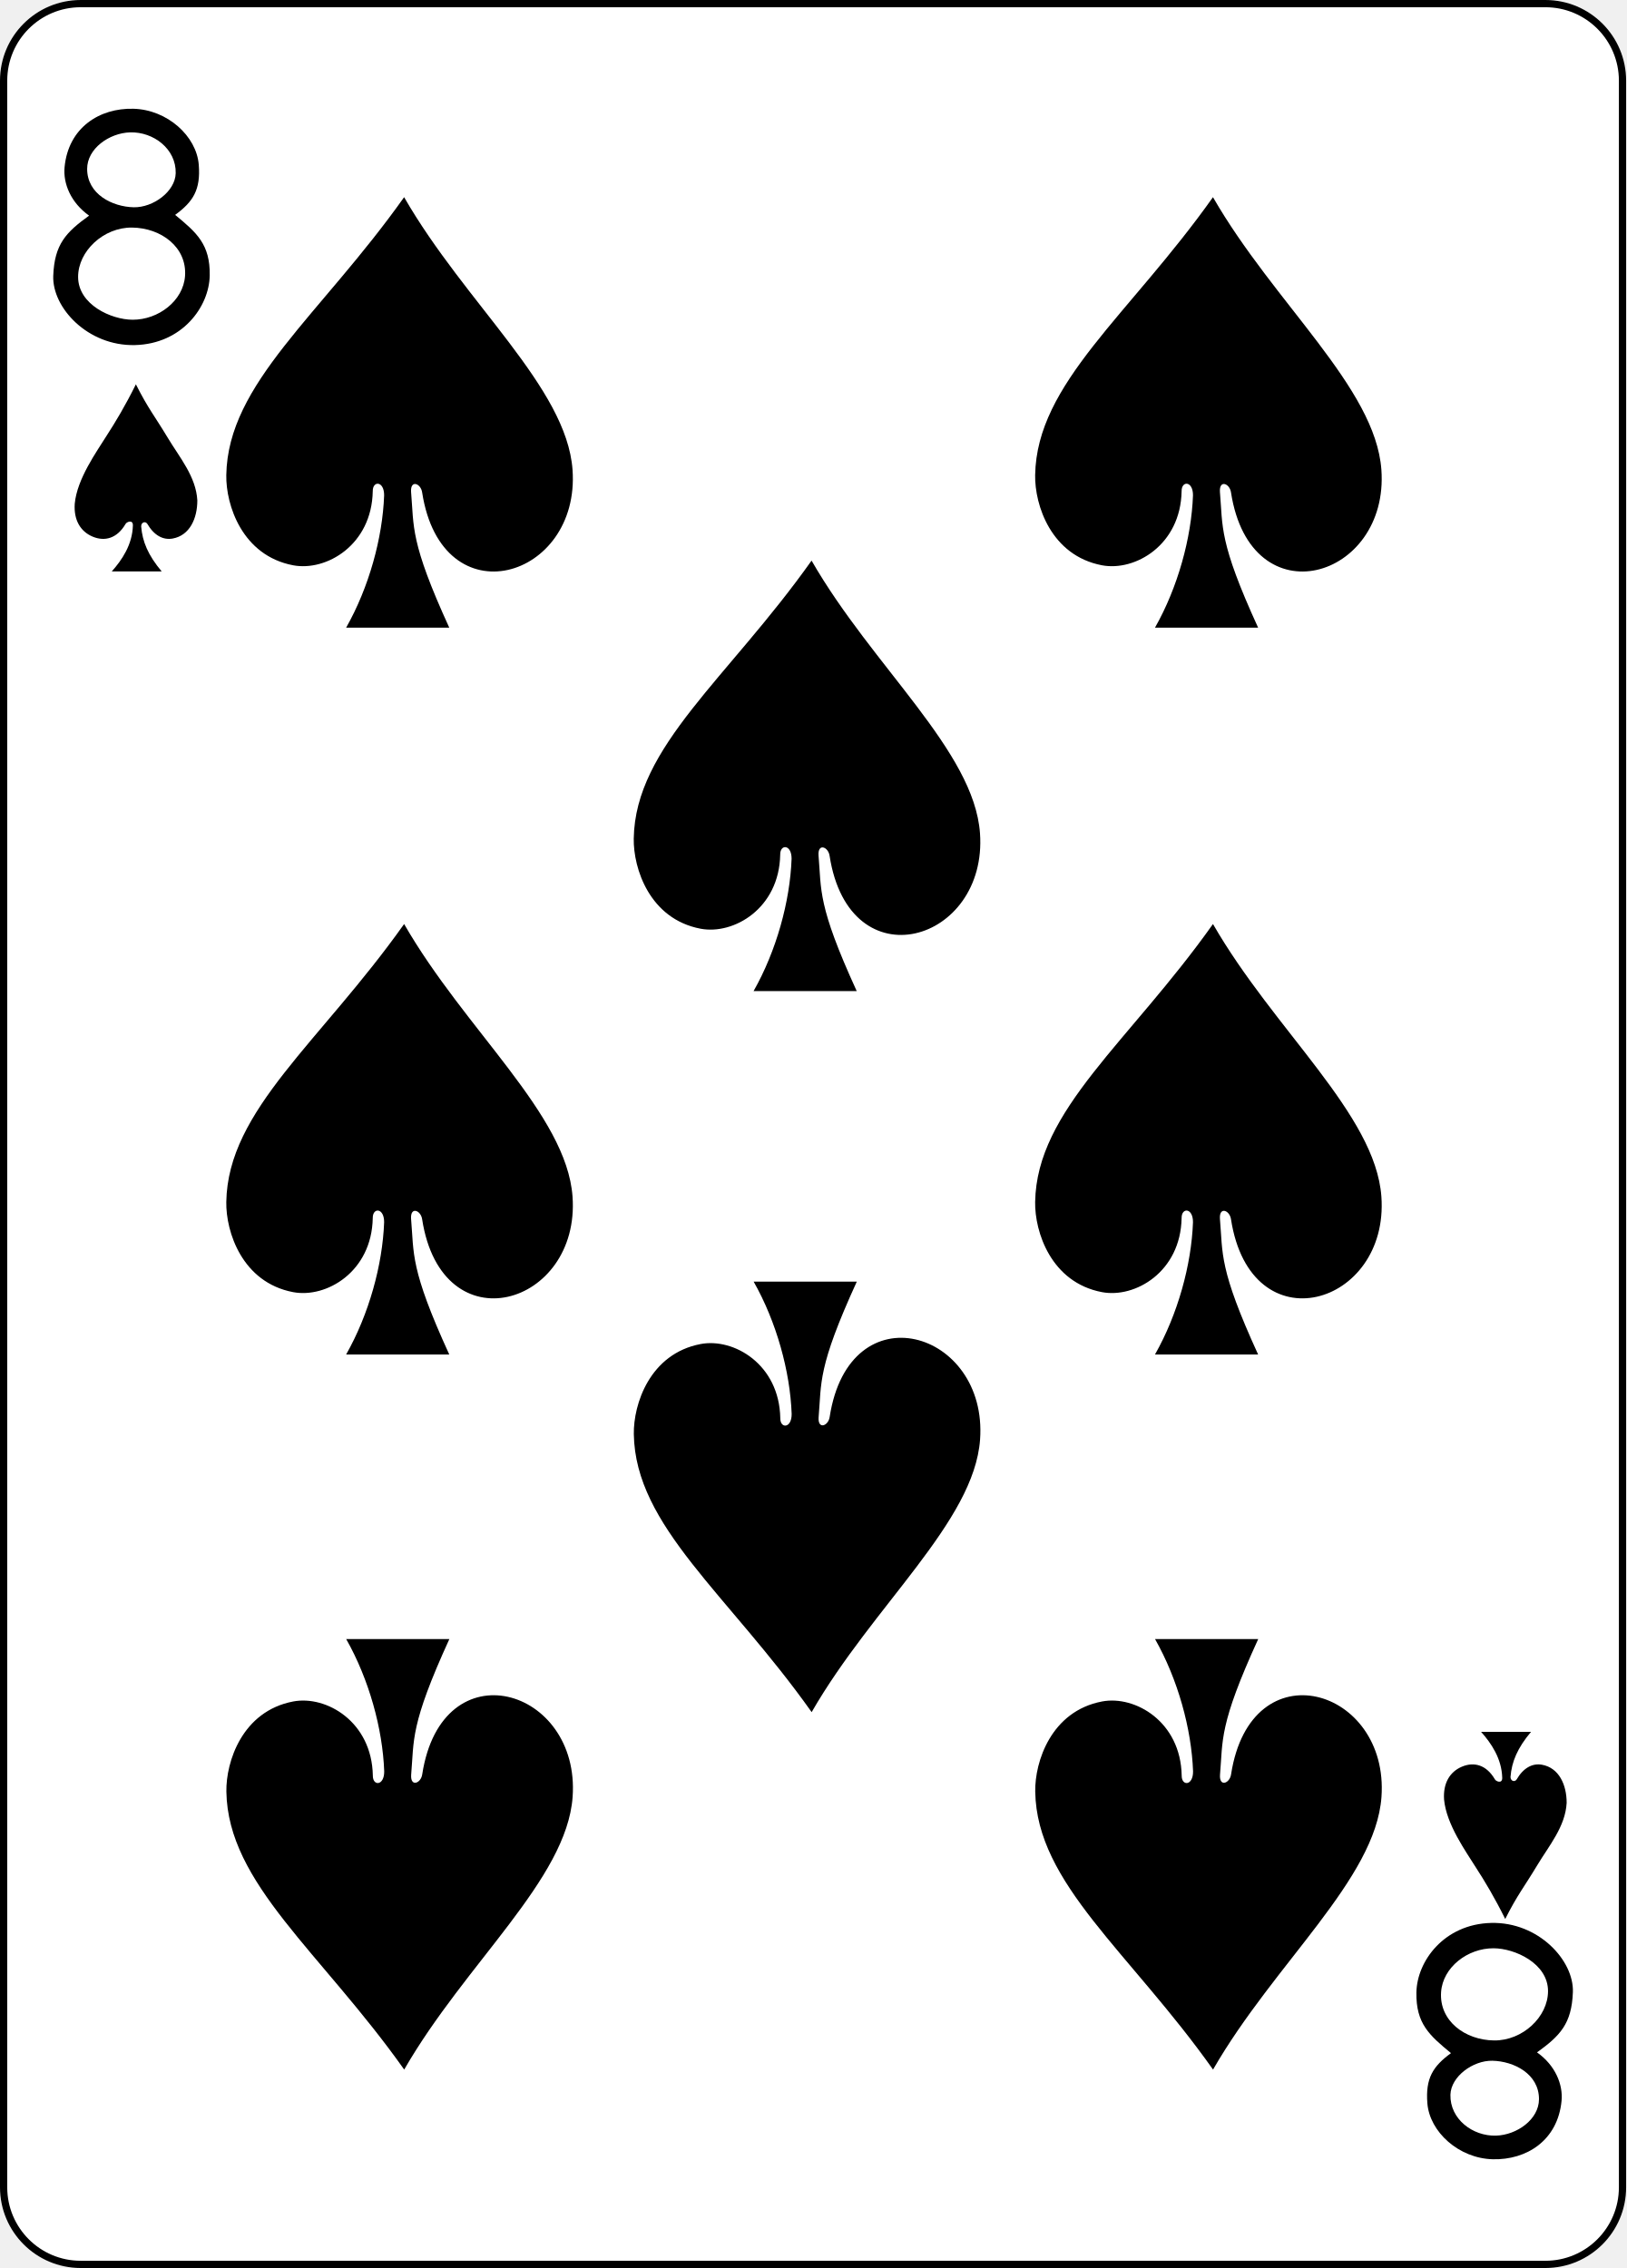
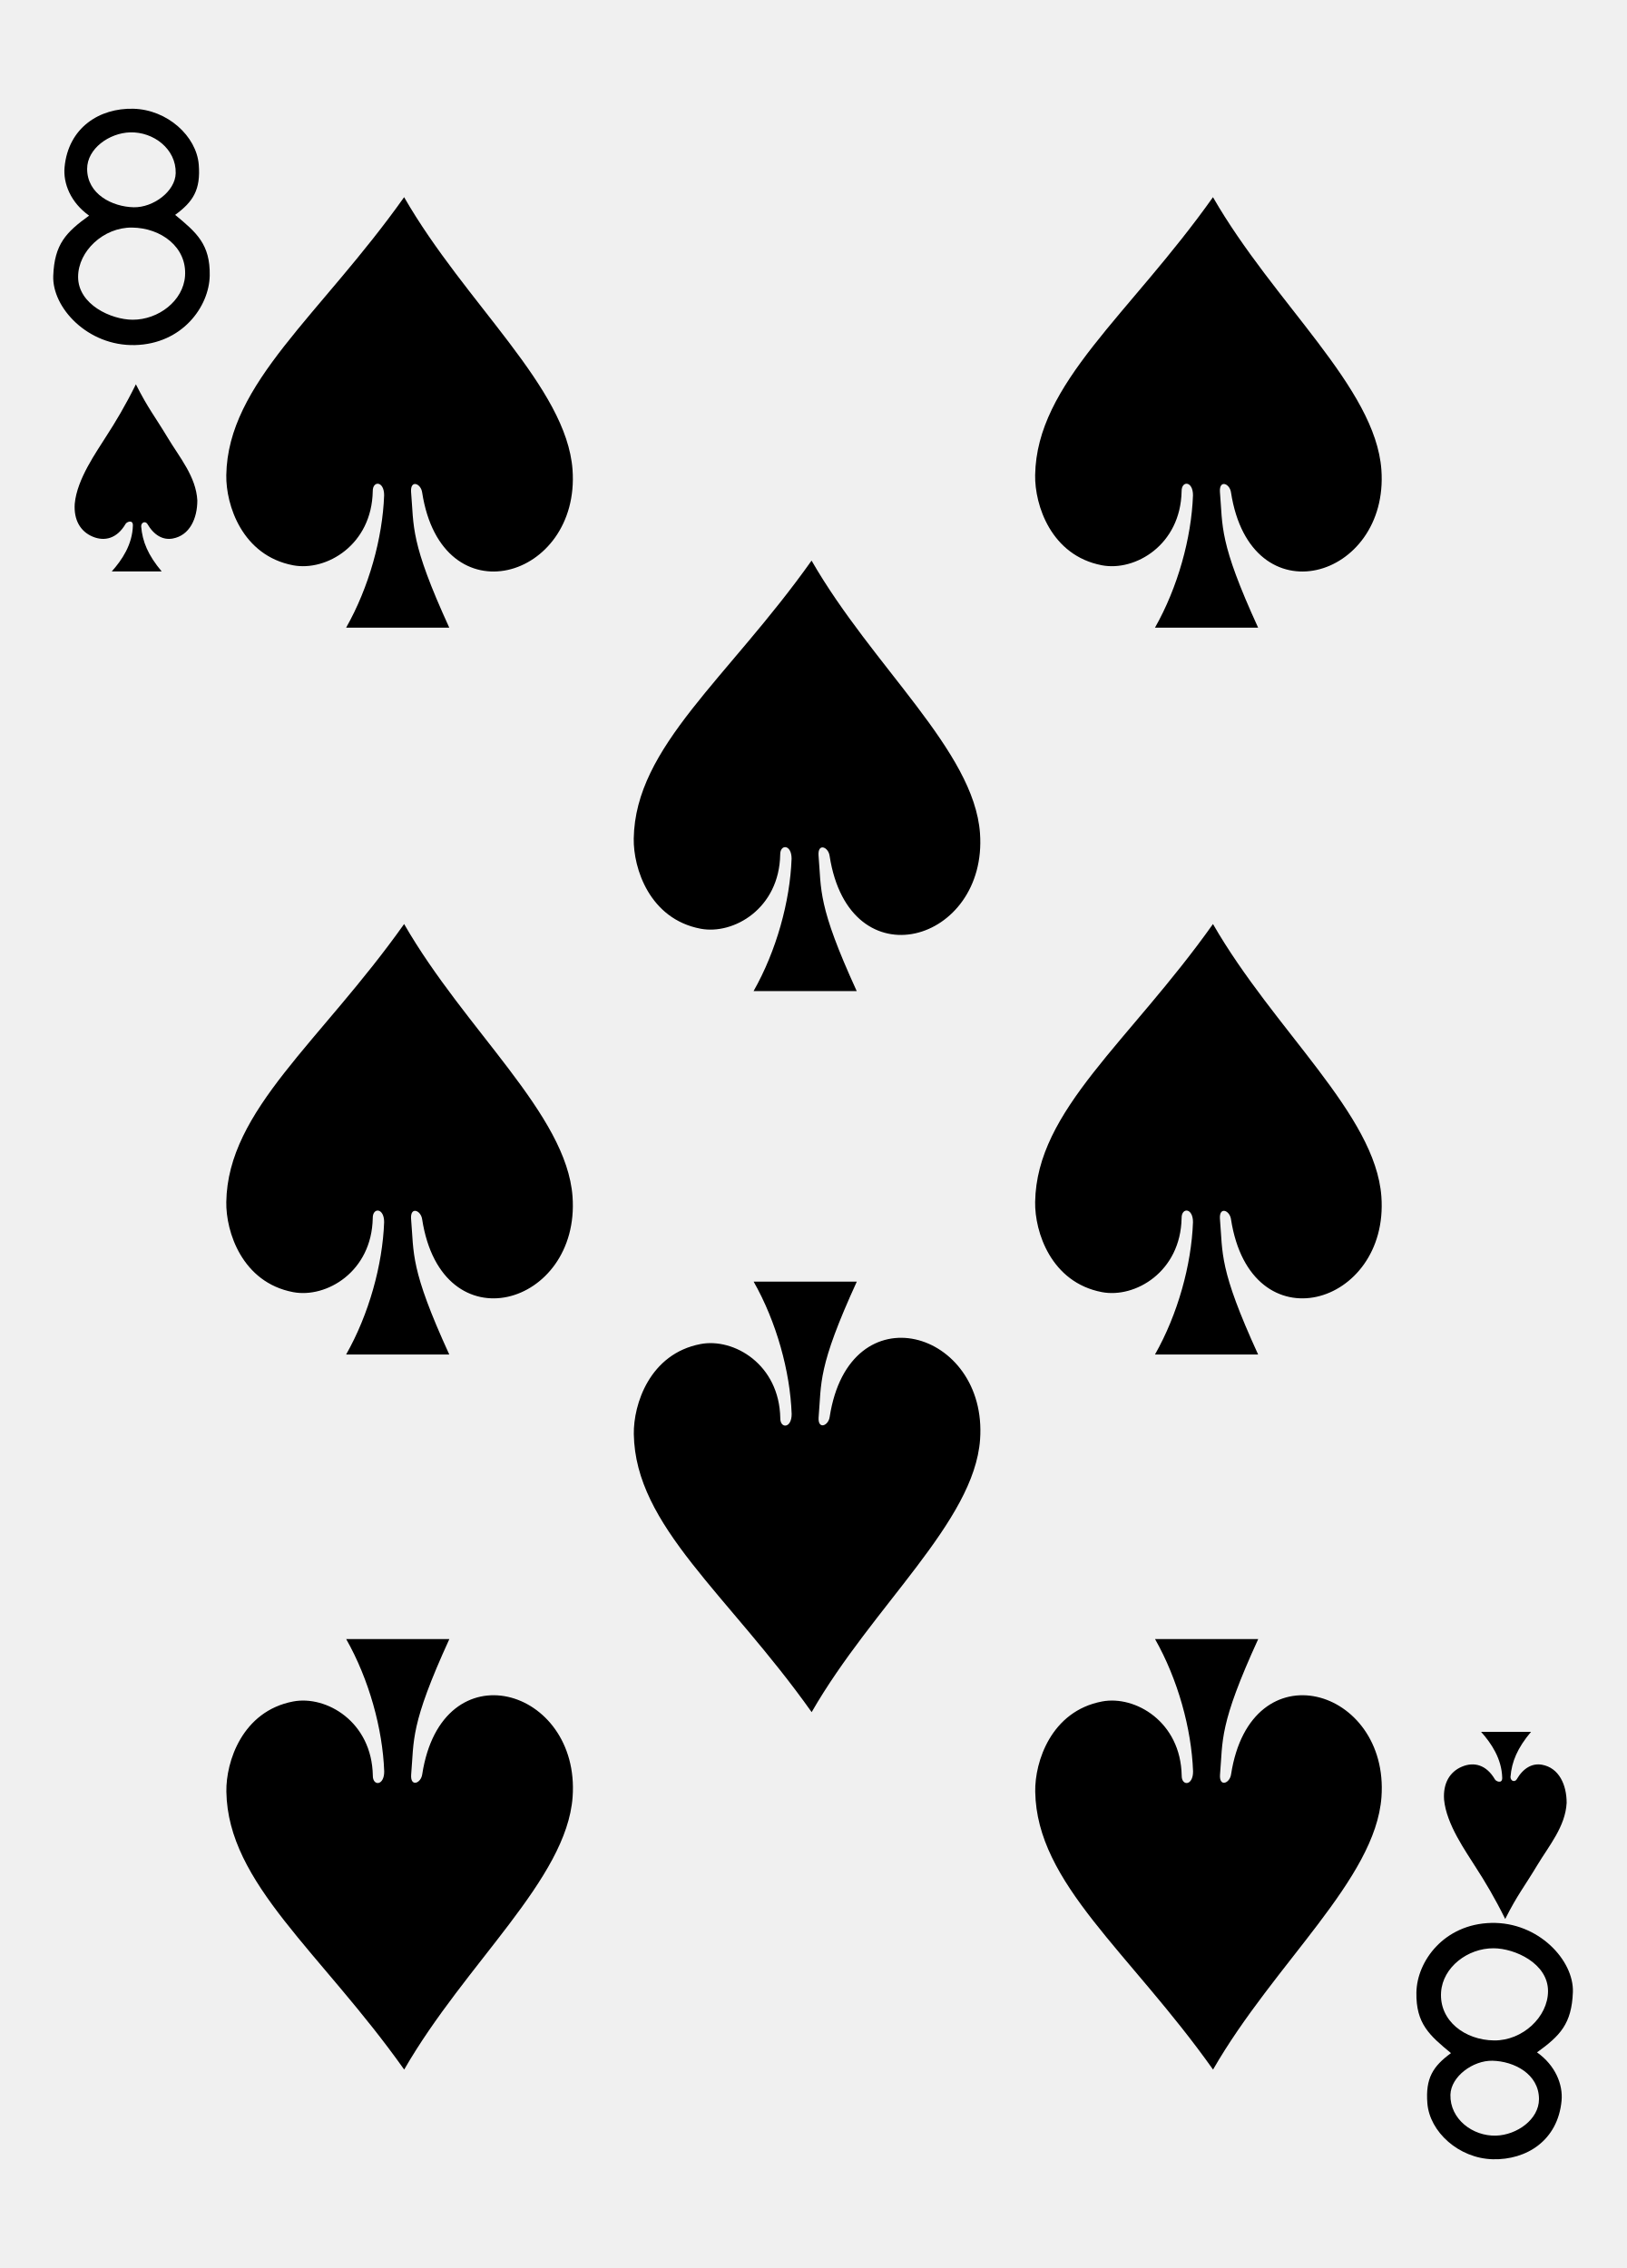
<svg xmlns="http://www.w3.org/2000/svg" width="224.225" height="312.808" id="svg4423" version="1.1">
  <defs id="defs4425" />
  <g id="layer1" transform="translate(-259.9347,-369.7772)">
-     <g transform="translate(-937.54,-219.6759)" id="g3625" style="display:inline">
-       <g id="g8172">
-         <g id="g8836-8" style="display:inline" transform="translate(-5059.956,3024.952)">
-           <rect ry="10.63" rx="10.63" style="display:inline;fill:#ffffff;fill-opacity:1;stroke:#000000;stroke-width:0.997;stroke-miterlimit:4;stroke-dasharray:none;stroke-opacity:1" id="rect6361-4" width="223.228" height="311.811" x="6257.929" y="-2435" />
-           <g id="g8646-0" transform="matrix(0.3010621,0,0,0.3010621,5370.094,-1979.932)">
-             <path style="display:inline;fill:#000000;fill-opacity:1" d="m 2971.742,-1386.815 c 0.532,-14.533 5.882,-19.991 16.421,-27.6 -8.406,-5.963 -11.95,-14.736 -11.234,-22.212 1.732,-18.092 15.976,-27.144 31.505,-26.75 15.529,0.394 28.913,12.501 29.957,25.649 0.908,11.437 -2.559,16.948 -10.82,22.969 9.808,8.11 16.078,13.452 15.84,27.769 -0.238,14.316 -12.641,31.355 -34.261,31.878 -21.62,0.523 -37.94,-17.169 -37.408,-31.703 z m 60.362,0.048 c 0.927,-13.161 -10.922,-22.04 -24.292,-22.178 -13.028,-0.135 -24.683,10.784 -24.685,22.599 0,12.692 15.158,19.586 24.948,19.623 11.899,0.044 23.23,-8.71 24.029,-20.044 z m -4.278,-47.078 c 0.259,-11.086 -10.154,-19.031 -20.888,-18.711 -9.551,0.284 -19.667,7.443 -19.672,16.71 -0.01,11.592 11.5,17.38 21.314,17.598 8.903,0.198 19.051,-7.223 19.246,-15.597 z" id="path7112-7" />
-             <path id="path7128-6" d="m 3667.748,-600.564 c -0.532,14.533 -5.882,19.991 -16.421,27.6 8.406,5.963 11.95,14.736 11.234,22.212 -1.732,18.092 -15.976,27.144 -31.505,26.75 -15.529,-0.394 -28.913,-12.501 -29.957,-25.649 -0.908,-11.437 2.559,-16.948 10.82,-22.969 -9.808,-8.11 -16.078,-13.452 -15.84,-27.769 0.238,-14.316 12.641,-31.355 34.261,-31.878 21.62,-0.523 37.94,17.169 37.408,31.703 z m -60.362,-0.048 c -0.927,13.161 10.922,22.04 24.292,22.178 13.028,0.135 24.683,-10.784 24.685,-22.599 0,-12.692 -15.158,-19.586 -24.948,-19.623 -11.899,-0.044 -23.23,8.71 -24.029,20.044 z m 4.278,47.078 c -0.259,11.086 10.154,19.031 20.888,18.711 9.551,-0.284 19.667,-7.443 19.672,-16.71 0.01,-11.592 -11.5,-17.38 -21.314,-17.598 -8.903,-0.198 -19.051,7.223 -19.246,15.597 z" style="display:inline;fill:#000000;fill-opacity:1" />
-           </g>
-         </g>
+     <g id="g3549">
+       <g id="g8646-0" transform="matrix(0.3010621,0,0,0.3010621,-627.402,825.3434)">
+         <path style="display:inline;fill:#000000;fill-opacity:1" d="m 2971.742,-1386.815 c 0.532,-14.533 5.882,-19.991 16.421,-27.6 -8.406,-5.963 -11.95,-14.736 -11.234,-22.212 1.732,-18.092 15.976,-27.144 31.505,-26.75 15.529,0.394 28.913,12.501 29.957,25.649 0.908,11.437 -2.559,16.948 -10.82,22.969 9.808,8.11 16.078,13.452 15.84,27.769 -0.238,14.316 -12.641,31.355 -34.261,31.878 -21.62,0.523 -37.94,-17.169 -37.408,-31.703 z m 60.362,0.048 c 0.927,-13.161 -10.922,-22.04 -24.292,-22.178 -13.028,-0.135 -24.683,10.784 -24.685,22.599 0,12.692 15.158,19.586 24.948,19.623 11.899,0.044 23.23,-8.71 24.029,-20.044 z m -4.278,-47.078 c 0.259,-11.086 -10.154,-19.031 -20.888,-18.711 -9.551,0.284 -19.667,7.443 -19.672,16.71 -0.01,11.592 11.5,17.38 21.314,17.598 8.903,0.198 19.051,-7.223 19.246,-15.597 z" id="path7112-7" />
+         <path id="path7128-6" d="m 3667.748,-600.564 c -0.532,14.533 -5.882,19.991 -16.421,27.6 8.406,5.963 11.95,14.736 11.234,22.212 -1.732,18.092 -15.976,27.144 -31.505,26.75 -15.529,-0.394 -28.913,-12.501 -29.957,-25.649 -0.908,-11.437 2.559,-16.948 10.82,-22.969 -9.808,-8.11 -16.078,-13.452 -15.84,-27.769 0.238,-14.316 12.641,-31.355 34.261,-31.878 21.62,-0.523 37.94,17.169 37.408,31.703 z m -60.362,-0.048 c -0.927,13.161 10.922,22.04 24.292,22.178 13.028,0.135 24.683,-10.784 24.685,-22.599 0,-12.692 -15.158,-19.586 -24.948,-19.623 -11.899,-0.044 -23.23,8.71 -24.029,20.044 z m 4.278,47.078 c -0.259,11.086 10.154,19.031 20.888,18.711 9.551,-0.284 19.667,-7.443 19.672,-16.71 0.01,-11.592 -11.5,-17.38 -21.314,-17.598 -8.903,-0.198 -19.051,7.223 -19.246,15.597 z" style="display:inline;fill:#000000;fill-opacity:1" />
      </g>
-       <path id="path3222" d="m 1250.443,657.786 c 0.015,-2.026 -1.587,-2.064 -1.569,-0.586 -0.134,7.429 -6.417,11.086 -10.981,10.219 -7.036,-1.338 -9.282,-8.322 -9.215,-12.435 0.207,-12.696 12.988,-22.058 24.52,-38.335 8.45,14.691 22.397,26.23 23.223,37.586 1.098,15.098 -18.009,20.73 -20.737,3.133 -0.176,-1.243 -1.64,-1.801 -1.526,-0.065 0.414,4.823 -0.175,6.831 5.266,18.719 l -14.222,0 c 3.15,-5.555 5.025,-12.375 5.24,-18.236 z" style="display:inline;fill:#000000;fill-opacity:1" />
-       <path id="path3224" d="m 1361.975,657.786 c 0.015,-2.026 -1.587,-2.064 -1.569,-0.586 -0.134,7.429 -6.417,11.086 -10.981,10.219 -7.036,-1.338 -9.282,-8.322 -9.215,-12.435 0.207,-12.696 12.988,-22.058 24.52,-38.335 8.45,14.691 22.397,26.23 23.223,37.586 1.098,15.098 -18.009,20.73 -20.737,3.133 -0.176,-1.243 -1.64,-1.801 -1.526,-0.065 0.414,4.823 -0.175,6.831 5.266,18.719 l -14.222,0 c 3.15,-5.555 5.025,-12.375 5.24,-18.236 z" style="display:inline;fill:#000000;fill-opacity:1" />
-       <path id="path3226" d="m 1306.626,707.91 c 0.015,-2.026 -1.587,-2.064 -1.569,-0.586 -0.134,7.429 -6.417,11.086 -10.981,10.219 -7.036,-1.338 -9.282,-8.322 -9.215,-12.435 0.207,-12.696 12.988,-22.058 24.52,-38.335 8.45,14.691 22.397,26.23 23.223,37.586 1.098,15.098 -18.009,20.73 -20.737,3.133 -0.176,-1.243 -1.64,-1.801 -1.526,-0.065 0.414,4.823 -0.175,6.831 5.266,18.719 l -14.222,0 c 3.15,-5.555 5.025,-12.375 5.24,-18.236 z" style="display:inline;fill:#000000;fill-opacity:1" />
-       <path id="path3228" d="m 1250.443,758.034 c 0.015,-2.026 -1.587,-2.064 -1.569,-0.586 -0.134,7.429 -6.417,11.086 -10.981,10.219 -7.036,-1.338 -9.282,-8.322 -9.215,-12.435 0.207,-12.696 12.988,-22.058 24.52,-38.335 8.45,14.691 22.397,26.23 23.223,37.586 1.098,15.098 -18.009,20.73 -20.737,3.133 -0.176,-1.243 -1.64,-1.801 -1.526,-0.065 0.414,4.823 -0.175,6.831 5.266,18.719 l -14.222,0 c 3.15,-5.555 5.025,-12.375 5.24,-18.236 z" style="display:inline;fill:#000000;fill-opacity:1" />
-       <path id="path3230" d="m 1361.975,758.034 c 0.015,-2.026 -1.587,-2.064 -1.569,-0.586 -0.134,7.429 -6.417,11.086 -10.981,10.219 -7.036,-1.338 -9.282,-8.322 -9.215,-12.435 0.207,-12.696 12.988,-22.058 24.52,-38.335 8.45,14.691 22.397,26.23 23.223,37.586 1.098,15.098 -18.009,20.73 -20.737,3.133 -0.176,-1.243 -1.64,-1.801 -1.526,-0.065 0.414,4.823 -0.175,6.831 5.266,18.719 l -14.222,0 c 3.15,-5.555 5.025,-12.375 5.24,-18.236 z" style="display:inline;fill:#000000;fill-opacity:1" />
-       <path id="path3298" d="m 1361.986,833.757 c 0.015,2.026 -1.587,2.064 -1.569,0.586 -0.134,-7.429 -6.417,-11.086 -10.981,-10.219 -7.036,1.338 -9.282,8.322 -9.215,12.435 0.207,12.696 12.988,22.058 24.52,38.335 8.45,-14.691 22.397,-26.23 23.223,-37.586 1.098,-15.098 -18.009,-20.73 -20.737,-3.133 -0.176,1.243 -1.64,1.801 -1.526,0.065 0.414,-4.823 -0.175,-6.831 5.266,-18.719 l -14.222,0 c 3.15,5.555 5.025,12.375 5.24,18.236 z" style="display:inline;fill:#000000;fill-opacity:1" />
-       <path id="path3300" d="m 1306.637,784.458 c 0.015,2.026 -1.587,2.064 -1.569,0.586 -0.134,-7.429 -6.417,-11.086 -10.981,-10.219 -7.036,1.338 -9.282,8.322 -9.215,12.435 0.207,12.696 12.988,22.058 24.52,38.335 8.45,-14.691 22.397,-26.23 23.223,-37.586 1.098,-15.098 -18.009,-20.73 -20.737,-3.133 -0.176,1.243 -1.64,1.801 -1.526,0.065 0.414,-4.823 -0.175,-6.831 5.266,-18.719 l -14.222,0 c 3.15,5.555 5.025,12.375 5.24,18.236 z" style="display:inline;fill:#000000;fill-opacity:1" />
-       <path id="path3302" d="m 1250.454,833.757 c 0.015,2.026 -1.587,2.064 -1.569,0.586 -0.134,-7.429 -6.417,-11.086 -10.981,-10.219 -7.036,1.338 -9.282,8.322 -9.215,12.435 0.207,12.696 12.988,22.058 24.52,38.335 8.45,-14.691 22.397,-26.23 23.223,-37.586 1.098,-15.098 -18.009,-20.73 -20.737,-3.133 -0.176,1.243 -1.64,1.801 -1.526,0.065 0.414,-4.823 -0.175,-6.831 5.266,-18.719 l -14.222,0 c 3.15,5.555 5.025,12.375 5.24,18.236 z" style="display:inline;fill:#000000;fill-opacity:1" />
-       <path id="path3322" d="m 1215.8,661.918 c 0.01,-0.872 -0.895,-0.465 -1.018,-0.19 -1.163,1.986 -2.865,2.448 -4.548,1.732 -1.667,-0.709 -2.604,-2.28 -2.454,-4.522 0.31,-3.438 3.035,-7.2 4.355,-9.326 1.252,-1.93 2.628,-4.222 4.077,-7.154 1.697,3.363 2.559,4.321 4.405,7.391 1.626,2.704 3.893,5.353 4.067,8.622 0,2.485 -1.046,4.832 -3.399,5.259 -1.331,0.242 -2.579,-0.442 -3.504,-2.037 -0.282,-0.407 -0.849,-0.195 -0.839,0.362 0.165,2.093 0.955,3.983 2.829,6.212 l -6.887,0 c 1.41,-1.576 2.849,-3.704 2.915,-6.349 z" style="display:inline;fill:#000000;fill-opacity:1" />
-       <path style="display:inline;fill:#000000;fill-opacity:1" d="m 1404.616,834.663 c 0.01,0.872 -0.895,0.465 -1.018,0.19 -1.163,-1.986 -2.865,-2.448 -4.548,-1.732 -1.667,0.709 -2.604,2.28 -2.454,4.522 0.31,3.438 3.035,7.2 4.355,9.326 1.252,1.93 2.628,4.222 4.077,7.154 1.697,-3.363 2.559,-4.321 4.405,-7.392 1.626,-2.704 3.893,-5.353 4.067,-8.622 0,-2.485 -1.046,-4.832 -3.399,-5.259 -1.331,-0.242 -2.579,0.442 -3.504,2.037 -0.282,0.407 -0.849,0.195 -0.839,-0.362 0.165,-2.093 0.955,-3.983 2.829,-6.212 l -6.887,0 c 1.41,1.576 2.849,3.704 2.915,6.349 z" id="path3346" />
+       <path id="path3222" d="m 312.903,438.11 c 0.015,-2.026 -1.587,-2.064 -1.569,-0.586 -0.134,7.429 -6.417,11.086 -10.981,10.219 -7.036,-1.338 -9.282,-8.322 -9.215,-12.435 0.207,-12.696 12.988,-22.058 24.52,-38.335 8.45,14.691 22.397,26.23 23.223,37.586 1.098,15.098 -18.009,20.73 -20.737,3.133 -0.176,-1.243 -1.64,-1.801 -1.526,-0.065 0.414,4.823 -0.175,6.831 5.266,18.719 l -14.222,0 c 3.15,-5.555 5.025,-12.375 5.24,-18.236 z" style="display:inline;fill:#000000;fill-opacity:1" />
+       <path id="path3224" d="m 424.435,438.11 c 0.015,-2.026 -1.587,-2.064 -1.569,-0.586 -0.134,7.429 -6.417,11.086 -10.981,10.219 -7.036,-1.338 -9.282,-8.322 -9.215,-12.435 0.207,-12.696 12.988,-22.058 24.52,-38.335 8.45,14.691 22.397,26.23 23.223,37.586 1.098,15.098 -18.009,20.73 -20.737,3.133 -0.176,-1.243 -1.64,-1.801 -1.526,-0.065 0.414,4.823 -0.175,6.831 5.266,18.719 l -14.222,0 c 3.15,-5.555 5.025,-12.375 5.24,-18.236 z" style="display:inline;fill:#000000;fill-opacity:1" />
+       <path id="path3226" d="m 369.086,488.234 c 0.015,-2.026 -1.587,-2.064 -1.569,-0.586 -0.134,7.429 -6.417,11.086 -10.981,10.219 -7.036,-1.338 -9.282,-8.322 -9.215,-12.435 0.207,-12.696 12.988,-22.058 24.52,-38.335 8.45,14.691 22.397,26.23 23.223,37.586 1.098,15.098 -18.009,20.73 -20.737,3.133 -0.176,-1.243 -1.64,-1.801 -1.526,-0.065 0.414,4.823 -0.175,6.831 5.266,18.719 l -14.222,0 c 3.15,-5.555 5.025,-12.375 5.24,-18.236 z" style="display:inline;fill:#000000;fill-opacity:1" />
+       <path id="path3228" d="m 312.903,538.358 c 0.015,-2.026 -1.587,-2.064 -1.569,-0.586 -0.134,7.429 -6.417,11.086 -10.981,10.219 -7.036,-1.338 -9.282,-8.322 -9.215,-12.435 0.207,-12.696 12.988,-22.058 24.52,-38.335 8.45,14.691 22.397,26.23 23.223,37.586 1.098,15.098 -18.009,20.73 -20.737,3.133 -0.176,-1.243 -1.64,-1.801 -1.526,-0.065 0.414,4.823 -0.175,6.831 5.266,18.719 l -14.222,0 c 3.15,-5.555 5.025,-12.375 5.24,-18.236 z" style="display:inline;fill:#000000;fill-opacity:1" />
+       <path id="path3230" d="m 424.435,538.358 c 0.015,-2.026 -1.587,-2.064 -1.569,-0.586 -0.134,7.429 -6.417,11.086 -10.981,10.219 -7.036,-1.338 -9.282,-8.322 -9.215,-12.435 0.207,-12.696 12.988,-22.058 24.52,-38.335 8.45,14.691 22.397,26.23 23.223,37.586 1.098,15.098 -18.009,20.73 -20.737,3.133 -0.176,-1.243 -1.64,-1.801 -1.526,-0.065 0.414,4.823 -0.175,6.831 5.266,18.719 l -14.222,0 c 3.15,-5.555 5.025,-12.375 5.24,-18.236 z" style="display:inline;fill:#000000;fill-opacity:1" />
+       <path id="path3298" d="m 424.446,614.081 c 0.015,2.026 -1.587,2.064 -1.569,0.586 -0.134,-7.429 -6.417,-11.086 -10.981,-10.219 -7.036,1.338 -9.282,8.322 -9.215,12.435 0.207,12.696 12.988,22.058 24.52,38.335 8.45,-14.691 22.397,-26.23 23.223,-37.586 1.098,-15.098 -18.009,-20.73 -20.737,-3.133 -0.176,1.243 -1.64,1.801 -1.526,0.065 0.414,-4.823 -0.175,-6.831 5.266,-18.719 l -14.222,0 c 3.15,5.555 5.025,12.375 5.24,18.236 z" style="display:inline;fill:#000000;fill-opacity:1" />
+       <path id="path3300" d="m 369.097,564.782 c 0.015,2.026 -1.587,2.064 -1.569,0.586 -0.134,-7.429 -6.417,-11.086 -10.981,-10.219 -7.036,1.338 -9.282,8.322 -9.215,12.435 0.207,12.696 12.988,22.058 24.52,38.335 8.45,-14.691 22.397,-26.23 23.223,-37.586 1.098,-15.098 -18.009,-20.73 -20.737,-3.133 -0.176,1.243 -1.64,1.801 -1.526,0.065 0.414,-4.823 -0.175,-6.831 5.266,-18.719 l -14.222,0 c 3.15,5.555 5.025,12.375 5.24,18.236 z" style="display:inline;fill:#000000;fill-opacity:1" />
+       <path id="path3302" d="m 312.913,614.081 c 0.015,2.026 -1.587,2.064 -1.569,0.586 -0.134,-7.429 -6.417,-11.086 -10.981,-10.219 -7.036,1.338 -9.282,8.322 -9.215,12.435 0.207,12.696 12.988,22.058 24.52,38.335 8.45,-14.691 22.397,-26.23 23.223,-37.586 1.098,-15.098 -18.009,-20.73 -20.737,-3.133 -0.176,1.243 -1.64,1.801 -1.526,0.065 0.414,-4.823 -0.175,-6.831 5.266,-18.719 l -14.222,0 c 3.15,5.555 5.025,12.375 5.24,18.236 z" style="display:inline;fill:#000000;fill-opacity:1" />
+       <path id="path3322" d="m 278.26,442.242 c 0.01,-0.872 -0.895,-0.465 -1.018,-0.19 -1.163,1.986 -2.865,2.448 -4.548,1.732 -1.667,-0.709 -2.604,-2.28 -2.454,-4.522 0.31,-3.438 3.035,-7.2 4.355,-9.326 1.252,-1.93 2.628,-4.222 4.077,-7.154 1.697,3.363 2.559,4.321 4.405,7.391 1.626,2.704 3.893,5.353 4.067,8.622 0,2.485 -1.046,4.832 -3.399,5.259 -1.331,0.242 -2.579,-0.442 -3.504,-2.037 -0.282,-0.407 -0.849,-0.195 -0.839,0.362 0.165,2.093 0.955,3.983 2.829,6.212 l -6.887,0 c 1.41,-1.576 2.849,-3.704 2.915,-6.349 z" style="display:inline;fill:#000000;fill-opacity:1" />
+       <path style="display:inline;fill:#000000;fill-opacity:1" d="m 467.075,614.987 c 0.01,0.872 -0.895,0.465 -1.018,0.19 -1.163,-1.986 -2.865,-2.448 -4.548,-1.732 -1.667,0.709 -2.604,2.28 -2.454,4.522 0.31,3.438 3.035,7.2 4.355,9.326 1.252,1.93 2.628,4.222 4.077,7.154 1.697,-3.363 2.559,-4.321 4.405,-7.392 1.626,-2.704 3.893,-5.353 4.067,-8.622 0,-2.485 -1.046,-4.832 -3.399,-5.259 -1.331,-0.242 -2.579,0.442 -3.504,2.037 -0.282,0.407 -0.849,0.195 -0.839,-0.362 0.165,-2.093 0.955,-3.983 2.829,-6.212 l -6.887,0 c 1.41,1.576 2.849,3.704 2.915,6.349 z" id="path3346" />
    </g>
  </g>
</svg>
